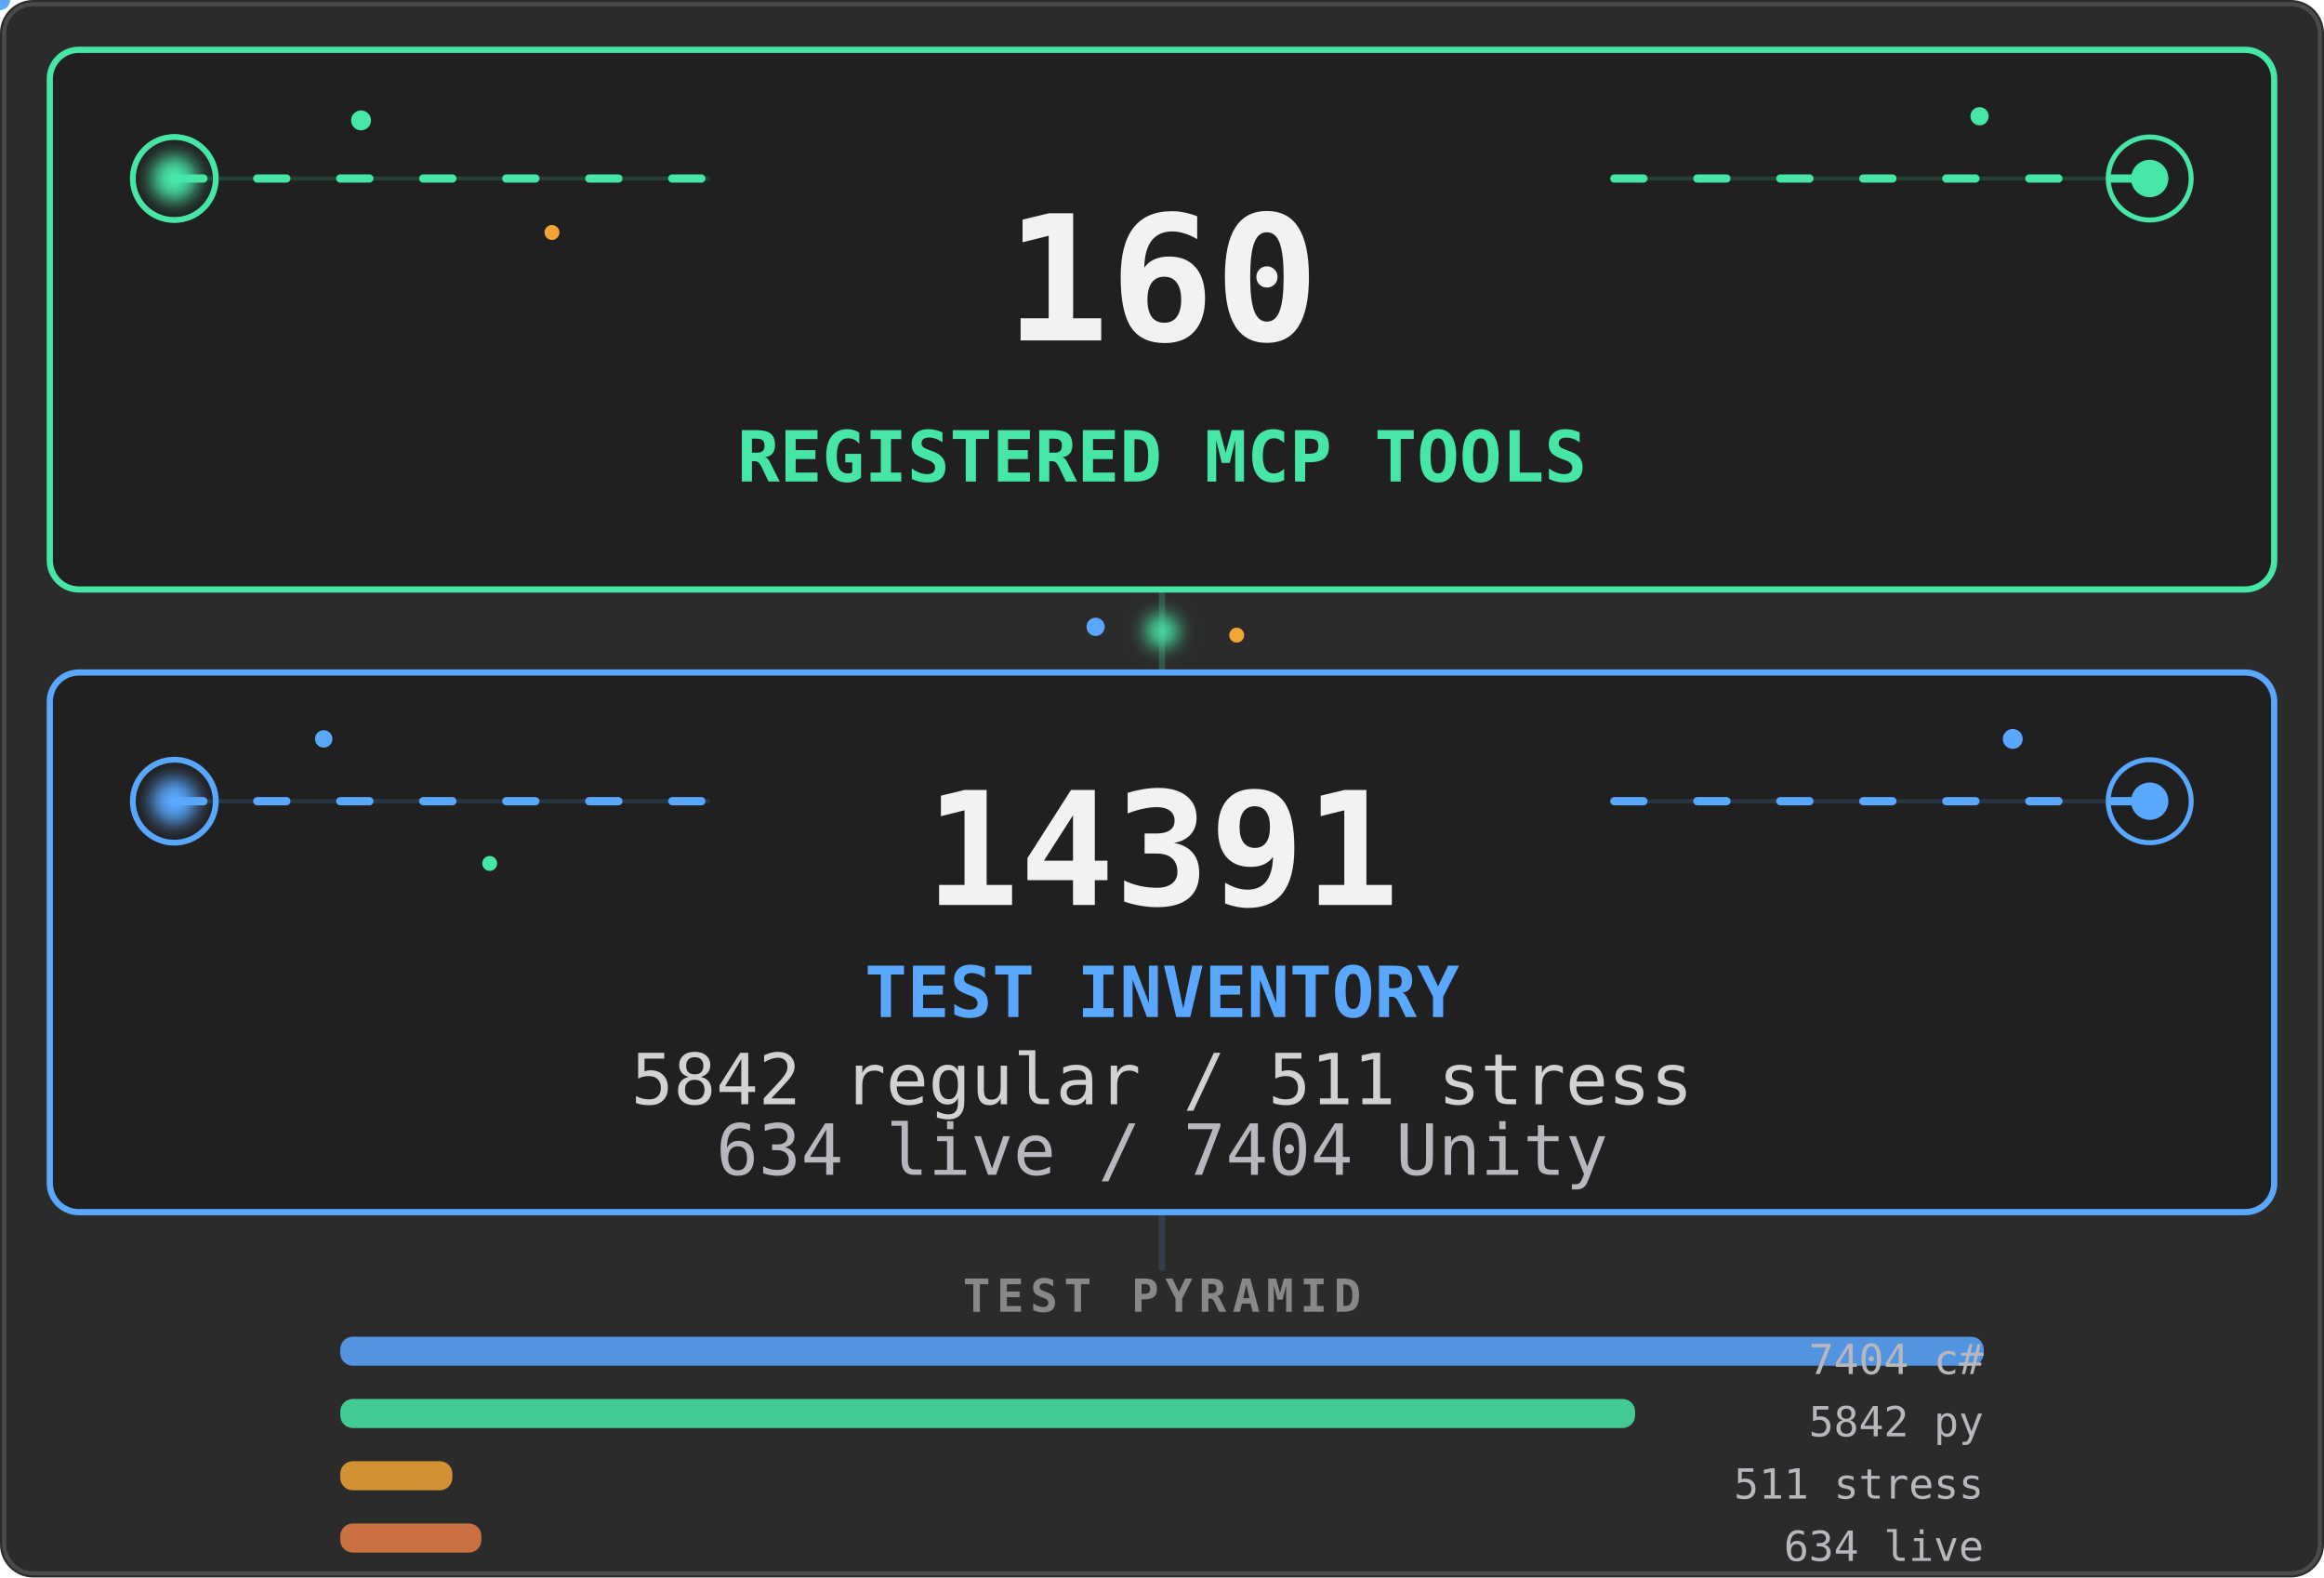
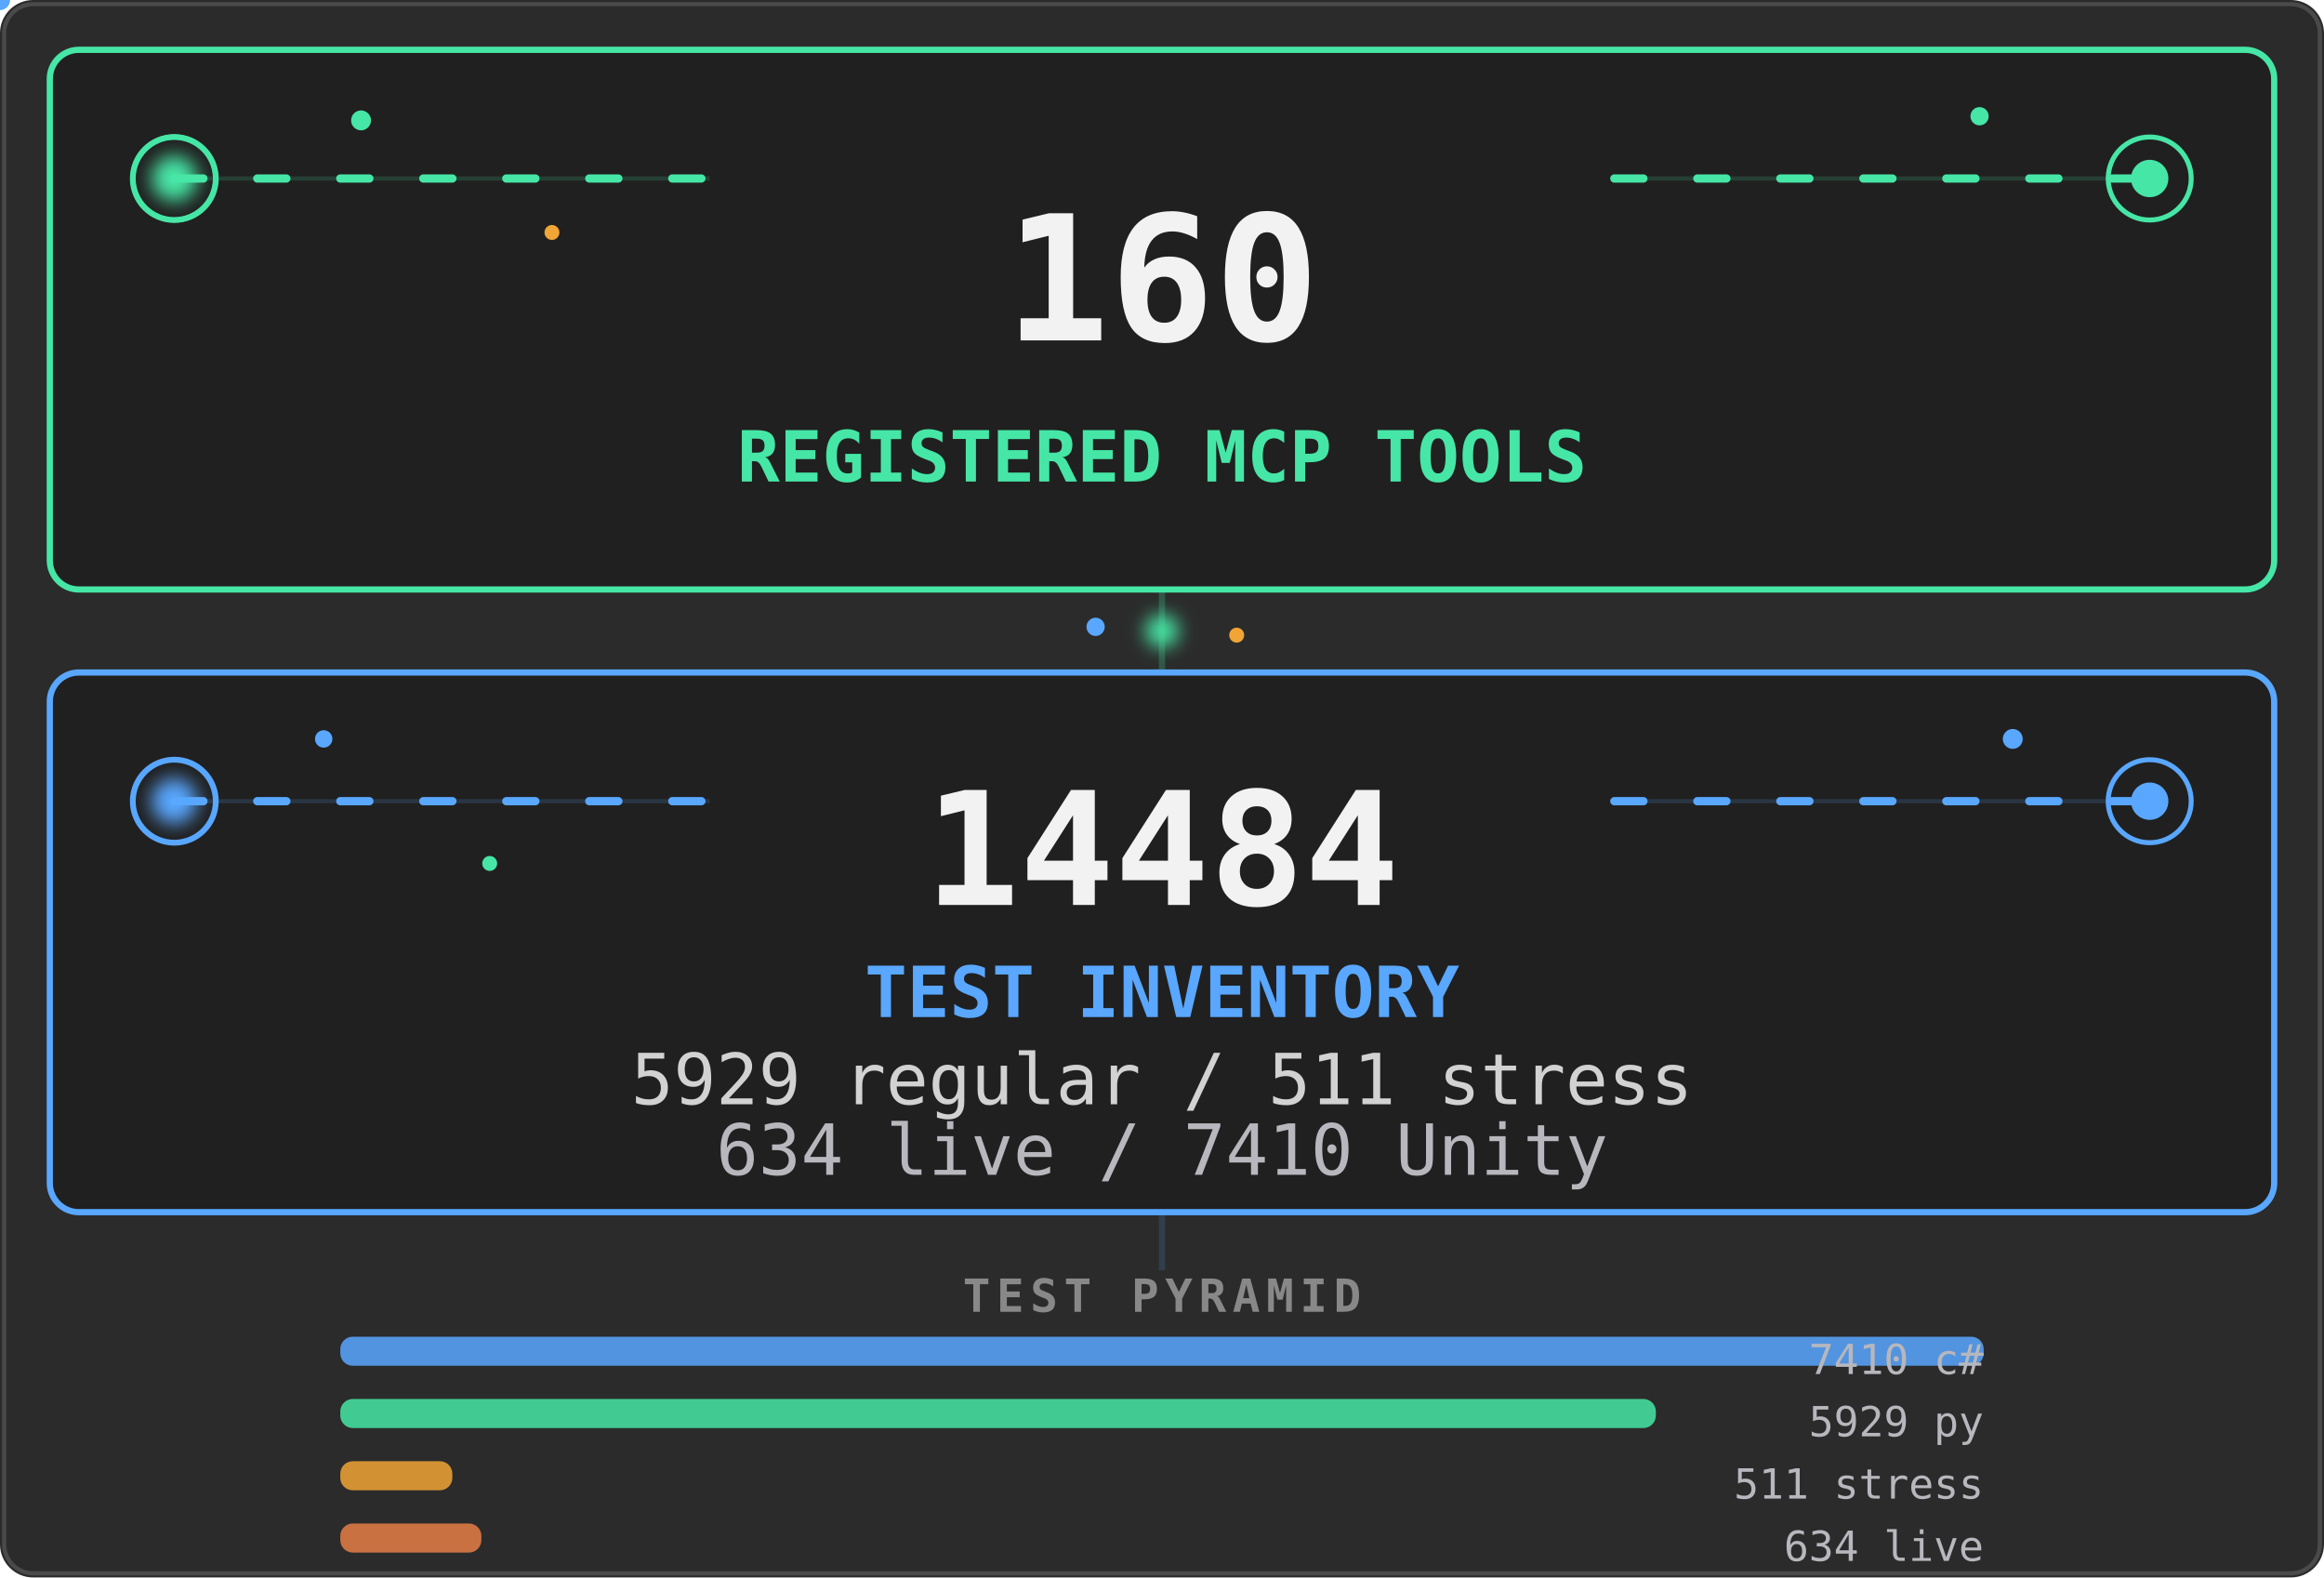
<svg xmlns="http://www.w3.org/2000/svg" viewBox="0 0 560 380" width="560" height="380" role="img" aria-labelledby="stats-title stats-desc">
  <defs>
    <filter id="stats-core-glow" x="-80%" y="-80%" width="260%" height="260%">
      <feGaussianBlur stdDeviation="2.2" />
    </filter>
    <clipPath id="stats-tools-clip">
      <rect x="12" y="12" width="536" height="130" rx="7" />
    </clipPath>
    <clipPath id="stats-tests-clip">
      <rect x="12" y="162" width="536" height="130" rx="7" />
    </clipPath>
    <linearGradient id="stats-tools-scan" x1="0" y1="0" x2="1" y2="0">
      <stop offset="0" stop-color="#46e6a6" stop-opacity="0" />
      <stop offset=".5" stop-color="#46e6a6" stop-opacity=".2" />
      <stop offset="1" stop-color="#46e6a6" stop-opacity="0" />
    </linearGradient>
    <linearGradient id="stats-tests-scan" x1="0" y1="0" x2="1" y2="0">
      <stop offset="0" stop-color="#59a7ff" stop-opacity="0" />
      <stop offset=".5" stop-color="#59a7ff" stop-opacity=".18" />
      <stop offset="1" stop-color="#59a7ff" stop-opacity="0" />
    </linearGradient>
  </defs>
  <style>
    .stats-card {
      fill: #202020;
      stroke-width: 1.5;
    }
    .stats-aura {
      transform-box: fill-box;
      transform-origin: center;
      animation: stats-aura-breathe 4.2s ease-in-out infinite;
    }
    .stats-aura-tests { animation-delay: -2.1s; }
    .stats-flow {
      fill: none;
      stroke-width: 2;
      stroke-linecap: round;
      stroke-dasharray: 7 13;
      animation: stats-flow 3.8s linear infinite;
    }
    .stats-flow-tests {
      animation-delay: -1.9s;
      animation-duration: 4.4s;
    }
    .stats-ring {
      fill: none;
      transform-box: fill-box;
      transform-origin: center;
      animation: stats-ring-life 3.2s ease-out infinite;
    }
    .stats-ring-mid { animation-delay: -1.05s; }
    .stats-ring-late { animation-delay: -2.1s; }
    .stats-ring-tests { animation-duration: 3.7s; }
    .stats-core {
      transform-box: fill-box;
      transform-origin: center;
      animation: stats-core-life 2.8s ease-in-out infinite;
    }
    .stats-core-tests {
      animation-delay: -1.4s;
      animation-duration: 3.2s;
    }
    .stats-scan {
      animation: stats-scan-yoyo 5.4s ease-in-out infinite alternate;
    }
    .stats-scan-tests {
      animation-delay: -2.7s;
      animation-duration: 6.2s;
    }
    .stats-spore {
      transform-box: fill-box;
      transform-origin: center;
      animation: stats-spore-drift 5.1s ease-in-out infinite alternate;
    }
    .stats-spore-b { animation-delay: -1.7s; animation-duration: 6.3s; }
    .stats-spore-c { animation-delay: -3.4s; animation-duration: 4.7s; }
    .stats-spore-phase-1 { animation-delay: -.6s; animation-duration: 5.5s; }
    .stats-spore-phase-2 { animation-delay: -1.3s; animation-duration: 4.8s; }
    .stats-spore-phase-3 { animation-delay: -2.2s; animation-duration: 6s; }
    .stats-spore-phase-4 { animation-delay: -3.1s; animation-duration: 5.2s; }
    .stats-spore-phase-5 { animation-delay: -4s; animation-duration: 6.6s; }
    .stats-spore-phase-6 { animation-delay: -4.8s; animation-duration: 5.8s; }
    .stats-bridge {
      transform-box: fill-box;
      transform-origin: center;
      animation: stats-bridge-life 3.6s ease-in-out infinite;
    }
    .motion-particle { pointer-events: none; }
    @keyframes stats-aura-breathe {
      0%, 100% { opacity: .07; transform: scale(.985); }
      50% { opacity: .2; transform: scale(1.015); }
    }
    @keyframes stats-flow {
      from { stroke-dashoffset: 0; }
      to { stroke-dashoffset: -40; }
    }
    @keyframes stats-ring-life {
      0% { opacity: .7; transform: scale(.45); }
      72%, 100% { opacity: 0; transform: scale(1.85); }
    }
    @keyframes stats-core-life {
      0%, 100% { opacity: .8; transform: scale(.86); }
      50% { opacity: 1; transform: scale(1.12); }
    }
    @keyframes stats-scan-yoyo {
      0% { opacity: 0; transform: translateX(-76px); }
      16%, 84% { opacity: .8; }
      100% { opacity: 0; transform: translateX(596px); }
    }
    @keyframes stats-spore-drift {
      0% { opacity: .2; transform: translate(-5px, 4px) scale(.72); }
      48% { opacity: .72; transform: translate(4px, -5px) scale(1.12); }
      100% { opacity: .3; transform: translate(9px, 3px) scale(.84); }
    }
    @keyframes stats-bridge-life {
      0%, 100% { opacity: .38; transform: scale(.82); }
      50% { opacity: 1; transform: scale(1.12); }
    }
    @media (prefers-reduced-motion: reduce) {
      .stats-aura, .stats-flow, .stats-ring, .stats-core,
      .stats-scan, .stats-spore, .stats-bridge {
        animation: none !important;
      }
      .stats-aura { opacity: .1; }
      .stats-flow { stroke-dasharray: none; opacity: .42; }
      .stats-ring { opacity: .18; }
      .stats-core { opacity: 1; }
      .stats-scan, .motion-particle { display: none; }
      .stats-spore { opacity: .3; }
      .stats-bridge { opacity: .75; }
    }
  </style>
  <rect width="560" height="380" rx="8" fill="#2b2b2b" />
  <rect x="1" y="1" width="558" height="378" rx="7" fill="none" stroke="#4a4a4a" />
  <path d="M280 142V162" stroke="#46e6a6" stroke-width="1.5" opacity=".22" />
  <circle class="stats-bridge" cx="280" cy="152" r="4" fill="#46e6a6" filter="url(#stats-core-glow)" />
  <circle class="stats-spore stats-spore-b stats-spore-phase-1" cx="264" cy="151" r="2.2" fill="#59a7ff" />
  <circle class="stats-spore stats-spore-c stats-spore-phase-2" cx="298" cy="153" r="1.8" fill="#f0a536" />
  <rect class="stats-aura" x="12" y="12" width="536" height="130" rx="7" fill="#46e6a6" />
  <rect class="stats-card" x="12" y="12" width="536" height="130" rx="7" stroke="#46e6a6" />
  <g clip-path="url(#stats-tools-clip)">
    <rect class="stats-scan" x="-70" y="12" width="74" height="130" fill="url(#stats-tools-scan)" />
  </g>
  <path d="M42 43H171M389 43H518" stroke="#46e6a6" opacity=".16" />
  <path class="stats-flow" d="M42 43H171M389 43H518" stroke="#46e6a6" />
  <g aria-hidden="true">
    <circle class="stats-ring" cx="42" cy="43" r="10" stroke="#46e6a6" stroke-width="1.4" />
    <circle class="stats-ring stats-ring-mid" cx="42" cy="43" r="10" stroke="#46e6a6" stroke-width="1.2" />
    <circle class="stats-ring stats-ring-late" cx="518" cy="43" r="10" stroke="#46e6a6" stroke-width="1.2" />
    <circle class="stats-core" cx="42" cy="43" r="5.5" fill="#46e6a6" filter="url(#stats-core-glow)" />
    <circle class="stats-core" cx="518" cy="43" r="4.5" fill="#46e6a6" />
    <circle class="stats-spore" cx="87" cy="29" r="2.4" fill="#46e6a6" />
    <circle class="stats-spore stats-spore-b stats-spore-phase-3" cx="133" cy="56" r="1.8" fill="#f0a536" />
    <circle class="stats-spore stats-spore-c stats-spore-phase-4" cx="477" cy="28" r="2.2" fill="#46e6a6" />
    <g class="motion-particle">
      <circle r="2.4" fill="#46e6a6">
        <animateMotion dur="4.8s" begin="-1.3s" repeatCount="indefinite" path="M42 43H171" />
        <animate attributeName="opacity" values="0;.9;.9;0" dur="4.8s" begin="-1.3s" repeatCount="indefinite" />
      </circle>
    </g>
    <g class="motion-particle">
      <circle r="2" fill="#46e6a6">
        <animateMotion dur="5.6s" begin="-4.1s" repeatCount="indefinite" path="M389 43H518" />
        <animate attributeName="opacity" values="0;.75;.75;0" dur="5.6s" begin="-4.1s" repeatCount="indefinite" />
      </circle>
    </g>
  </g>
  <g font-family="ui-monospace, SFMono-Regular, Menlo, Consolas, monospace">
    <text x="280" y="82" text-anchor="middle" fill="#f2f2f2" font-size="42" data-biome-marker="TOOLS" font-weight="700" data-mobile-critical="true">160</text>
    <text x="280" y="116" text-anchor="middle" fill="#46e6a6" font-size="17" font-weight="700" data-mobile-critical="true">REGISTERED MCP TOOLS</text>
  </g>
  <rect class="stats-aura stats-aura-tests" x="12" y="162" width="536" height="130" rx="7" fill="#59a7ff" />
  <rect class="stats-card stats-card-tests" x="12" y="162" width="536" height="130" rx="7" stroke="#59a7ff" />
  <g clip-path="url(#stats-tests-clip)">
    <rect class="stats-scan stats-scan-tests" x="-70" y="162" width="74" height="130" fill="url(#stats-tests-scan)" />
  </g>
  <path d="M42 193H171M389 193H518" stroke="#59a7ff" opacity=".16" />
  <path class="stats-flow stats-flow-tests" d="M42 193H171M389 193H518" stroke="#59a7ff" />
  <g aria-hidden="true">
    <circle class="stats-ring stats-ring-tests" cx="42" cy="193" r="10" stroke="#59a7ff" stroke-width="1.4" />
    <circle class="stats-ring stats-ring-mid stats-ring-tests" cx="518" cy="193" r="10" stroke="#59a7ff" stroke-width="1.2" />
    <circle class="stats-core stats-core-tests" cx="42" cy="193" r="5.5" fill="#59a7ff" filter="url(#stats-core-glow)" />
    <circle class="stats-core stats-core-tests" cx="518" cy="193" r="4.5" fill="#59a7ff" />
    <circle class="stats-spore stats-spore-c stats-spore-phase-5" cx="78" cy="178" r="2.1" fill="#59a7ff" />
    <circle class="stats-spore stats-spore-phase-6" cx="118" cy="208" r="1.8" fill="#46e6a6" />
    <circle class="stats-spore stats-spore-b stats-spore-phase-2" cx="485" cy="178" r="2.4" fill="#59a7ff" />
    <g class="motion-particle">
      <circle r="2.4" fill="#59a7ff">
        <animateMotion dur="5.2s" begin="-3.7s" repeatCount="indefinite" path="M42 193H171" />
        <animate attributeName="opacity" values="0;.9;.9;0" dur="5.2s" begin="-3.7s" repeatCount="indefinite" />
      </circle>
    </g>
    <g class="motion-particle">
      <circle r="2" fill="#59a7ff">
        <animateMotion dur="4.6s" begin="-.8s" repeatCount="indefinite" path="M389 193H518" />
        <animate attributeName="opacity" values="0;.75;.75;0" dur="4.6s" begin="-.8s" repeatCount="indefinite" />
      </circle>
    </g>
  </g>
  <g font-family="ui-monospace, SFMono-Regular, Menlo, Consolas, monospace">
-     <text x="280" y="218" text-anchor="middle" fill="#f2f2f2" font-size="38" data-biome-marker="TESTS" font-weight="700" data-mobile-critical="true">14391</text>
+     <text x="280" y="218" text-anchor="middle" fill="#f2f2f2" font-size="38" data-biome-marker="TESTS" font-weight="700" data-mobile-critical="true">14484</text>
    <text x="280" y="245" text-anchor="middle" fill="#59a7ff" font-size="17" font-weight="700" data-mobile-critical="true">TEST INVENTORY</text>
-     <text x="280" y="266" text-anchor="middle" fill="#d2d2d2" font-size="17" data-biome-marker="BREAKDOWN_PRIMARY" data-mobile-critical="true">5842 regular / 511 stress</text>
-     <text x="280" y="283" text-anchor="middle" fill="#b7b7bd" font-size="17" data-biome-marker="BREAKDOWN_SECONDARY" data-mobile-critical="true">634 live / 7404 Unity</text>
+     <text x="280" y="266" text-anchor="middle" fill="#d2d2d2" font-size="17" data-biome-marker="BREAKDOWN_PRIMARY" data-mobile-critical="true">5929 regular / 511 stress</text>
+     <text x="280" y="283" text-anchor="middle" fill="#b7b7bd" font-size="17" data-biome-marker="BREAKDOWN_SECONDARY" data-mobile-critical="true">634 live / 7410 Unity</text>
  </g>
  <path d="M280 292V306" stroke="#59a7ff" stroke-width="1.5" opacity=".15" />
  <g font-family="ui-monospace, SFMono-Regular, Menlo, Consolas, monospace">
    <text x="280" y="316" text-anchor="middle" fill="#888" font-size="11" font-weight="600" letter-spacing="1.5">TEST PYRAMID</text>
    <rect data-biome-bar="CS" x="82" y="322" height="7" width="396" rx="3" fill="#59a7ff" opacity=".85" />
-     <text data-biome-bar-label="CS" x="478" y="331" text-anchor="end" fill="#b7b7bd" font-size="10">7404 c#</text>
-     <rect data-biome-bar="PY" x="82" y="337" height="7" width="312" rx="3" fill="#46e6a6" opacity=".85" />
-     <text data-biome-bar-label="PY" x="478" y="346" text-anchor="end" fill="#b7b7bd" font-size="10">5842 py</text>
+     <text data-biome-bar-label="CS" x="478" y="331" text-anchor="end" fill="#b7b7bd" font-size="10">7410 c#</text>
+     <rect data-biome-bar="PY" x="82" y="337" height="7" width="317" rx="3" fill="#46e6a6" opacity=".85" />
+     <text data-biome-bar-label="PY" x="478" y="346" text-anchor="end" fill="#b7b7bd" font-size="10">5929 py</text>
    <rect data-biome-bar="STRESS" x="82" y="352" height="7" width="27" rx="3" fill="#f0a536" opacity=".85" />
    <text data-biome-bar-label="STRESS" x="478" y="361" text-anchor="end" fill="#b7b7bd" font-size="10">511 stress</text>
    <rect data-biome-bar="LIVE" x="82" y="367" height="7" width="34" rx="3" fill="#e67e46" opacity=".85" />
    <text data-biome-bar-label="LIVE" x="478" y="376" text-anchor="end" fill="#b7b7bd" font-size="10">634 live</text>
  </g>
</svg>
